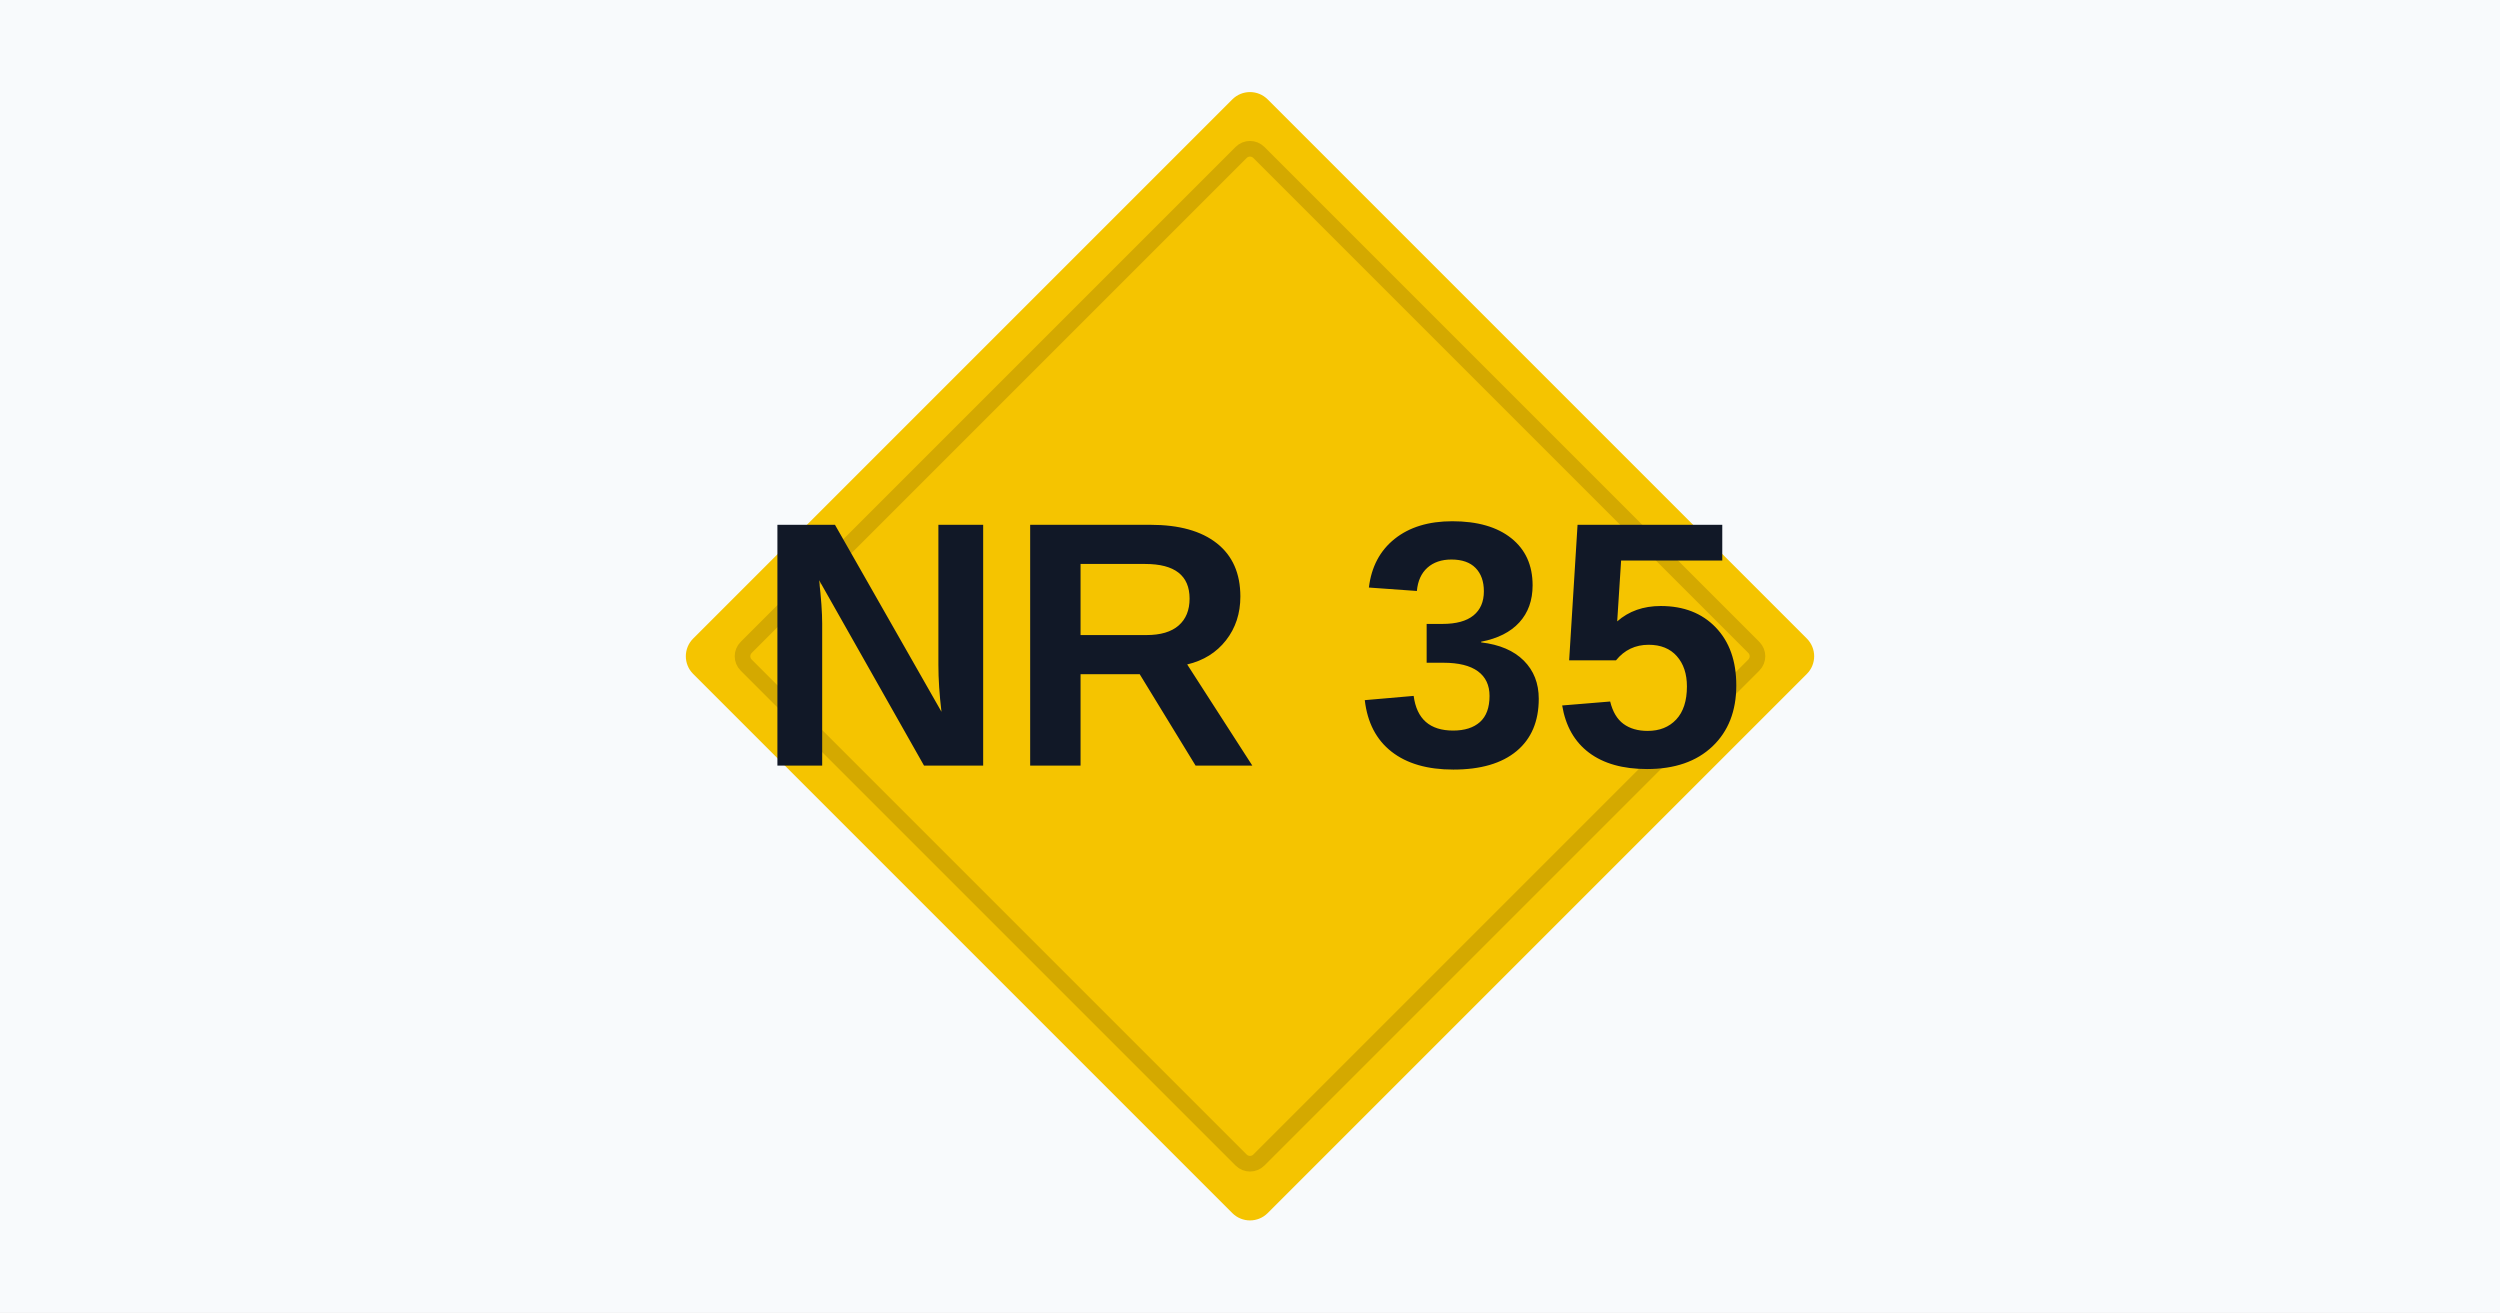
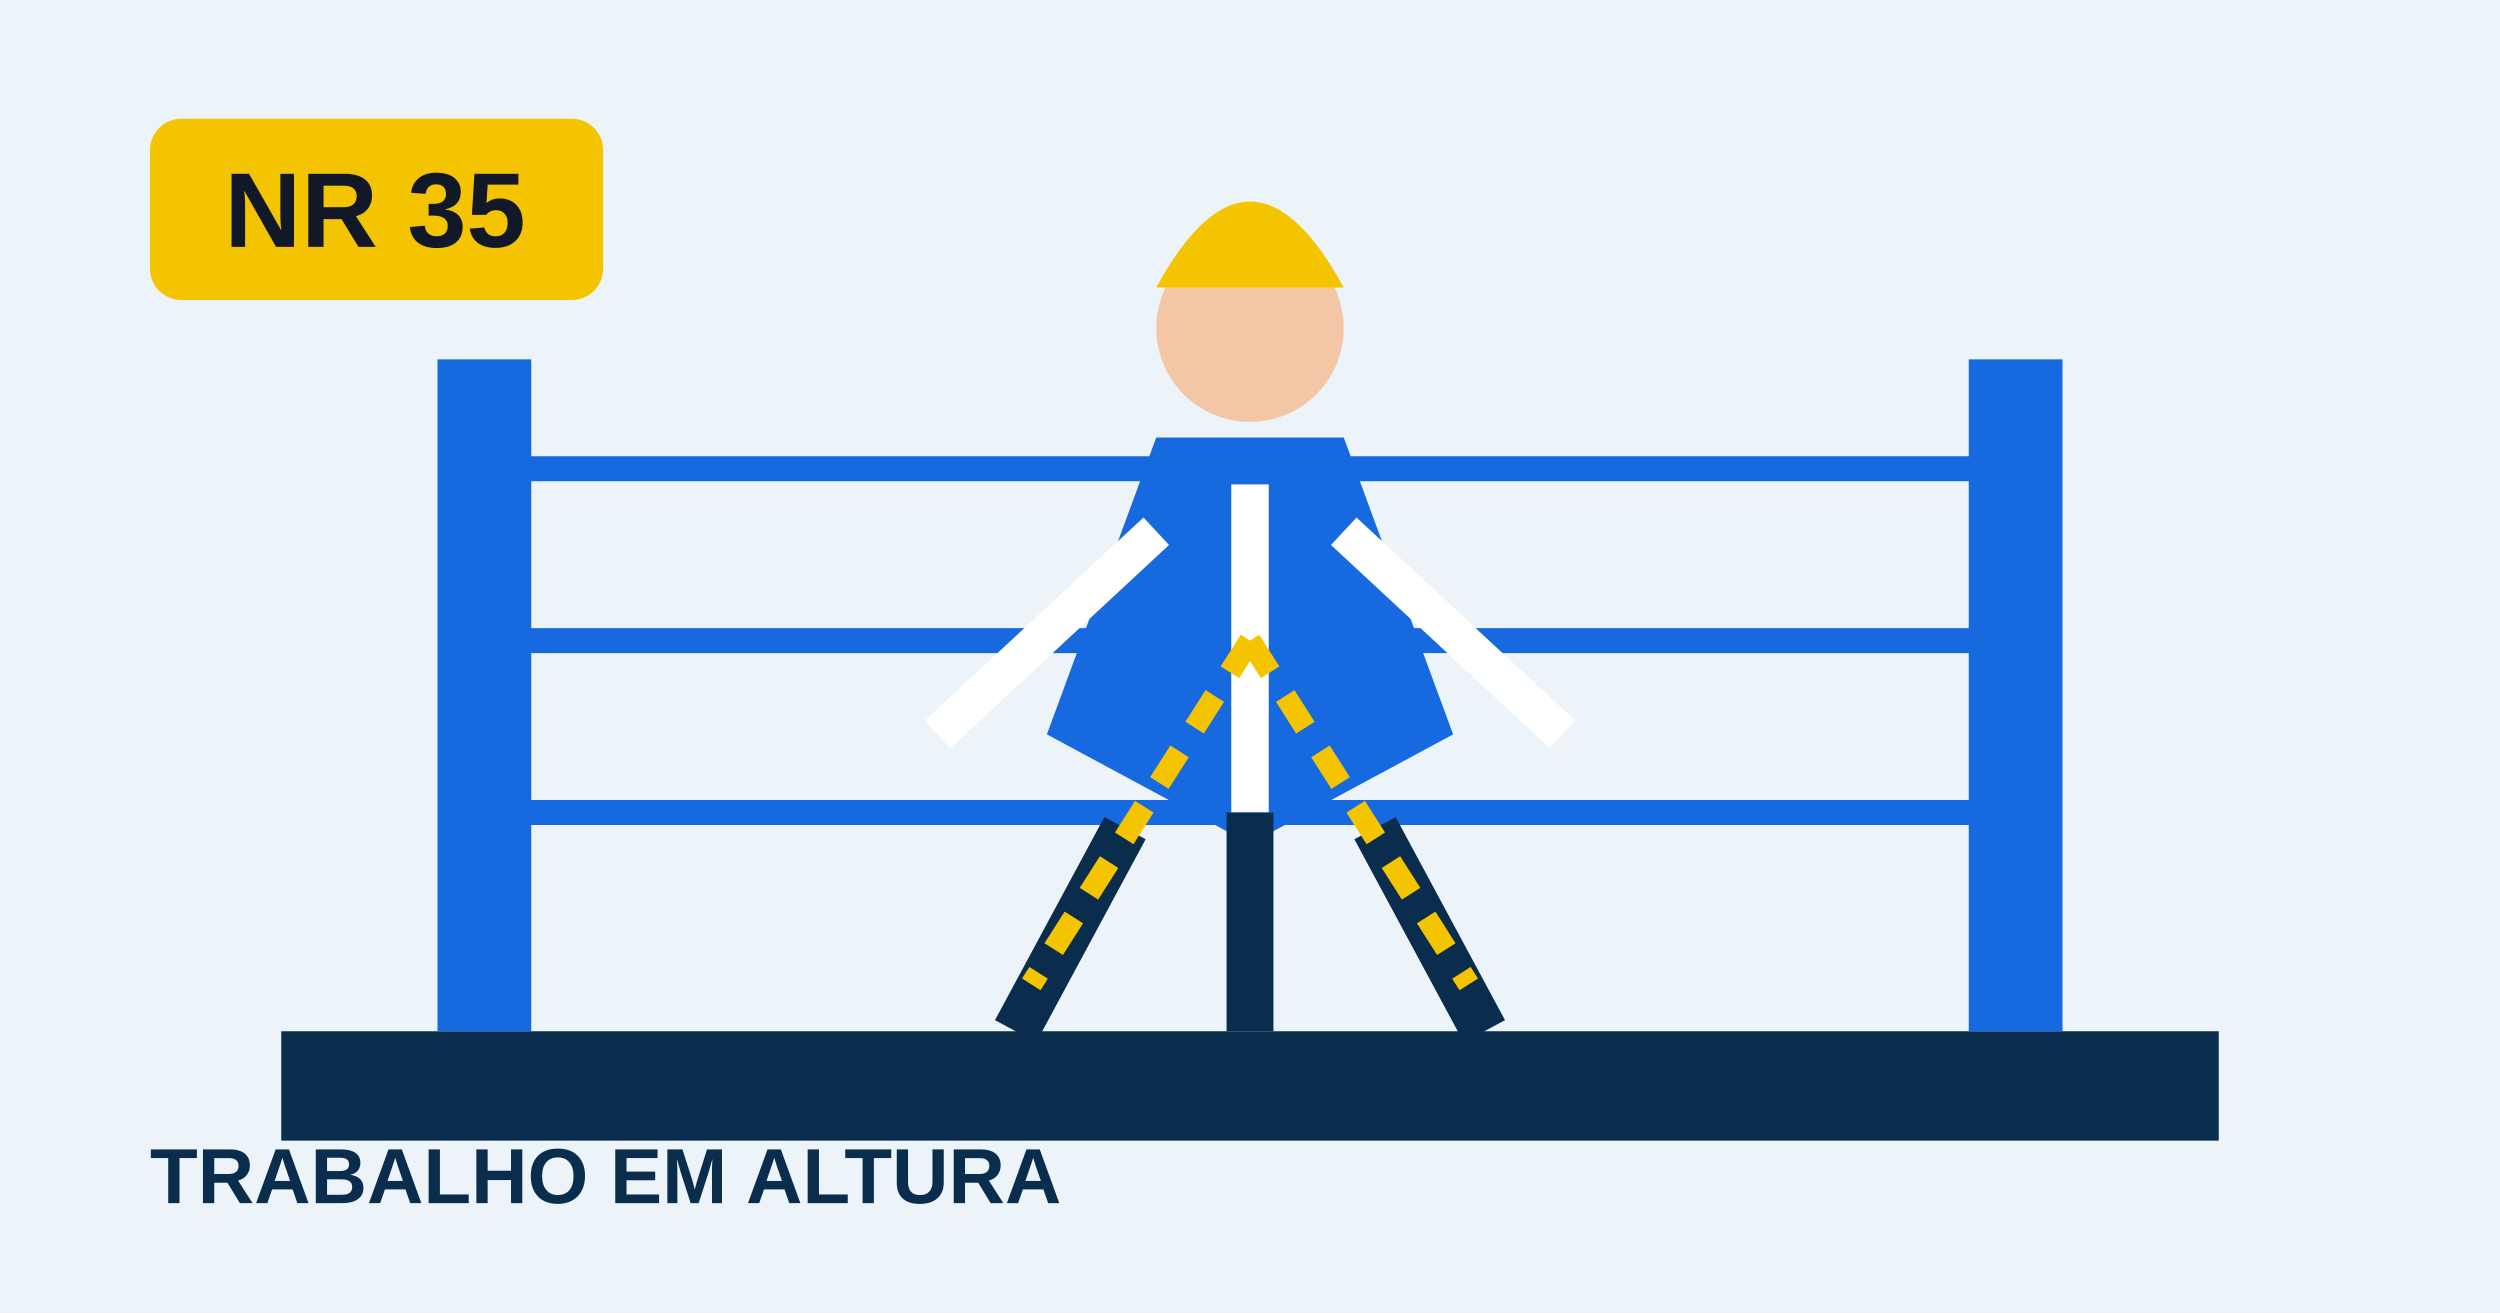
<svg xmlns="http://www.w3.org/2000/svg" viewBox="0 0 800 420">
-   <rect width="800" height="420" fill="#f8fafc" />
-   <g transform="translate(400 210) rotate(45)">
-     <rect x="-130" y="-130" width="260" height="260" rx="8" fill="#f5c400" />
-     <rect x="-116" y="-116" width="232" height="232" rx="4" fill="none" stroke="#d4a900" stroke-width="5" />
-   </g>
-   <text x="400" y="245" text-anchor="middle" font-family="Arial, Helvetica, sans-serif" font-size="112" font-weight="900" fill="#111827">NR 35</text>
+   <rect width="800" height="420" fill="#edf4f9" />
+   <rect x="90" y="330" width="620" height="35" fill="#0b2d4d" />
+   <rect x="140" y="115" width="30" height="215" fill="#1769e0" />
+   <rect x="630" y="115" width="30" height="215" fill="#1769e0" />
+   <path d="M155 150h500M155 205h500M155 260h500" stroke="#1769e0" stroke-width="8" />
+   <circle cx="400" cy="105" r="30" fill="#f3c7a6" />
+   <path d="M370 92q30-55 60 0" fill="#f5c400" />
+   <path d="M370 140h60l35 95-65 35-65-35z" fill="#1769e0" />
+   <path d="M400 155v105M370 170l-70 65M430 170l70 65" stroke="#fff" stroke-width="12" />
+   <path d="M400 260v70M360 265l-35 65M440 265l35 65" stroke="#0b2d4d" stroke-width="15" />
+   <path d="M400 205l-70 110M400 205l70 110" stroke="#f5c400" stroke-width="7" stroke-dasharray="12 9" />
+   <rect x="48" y="38" width="145" height="58" rx="10" fill="#f5c400" />
+   <text x="120" y="79" text-anchor="middle" font-family="Arial" font-size="34" font-weight="900" fill="#111827">NR 35</text>
+   <text x="48" y="385" font-family="Arial" font-size="25" font-weight="700" fill="#0b2d4d">TRABALHO EM ALTURA</text>
</svg>
